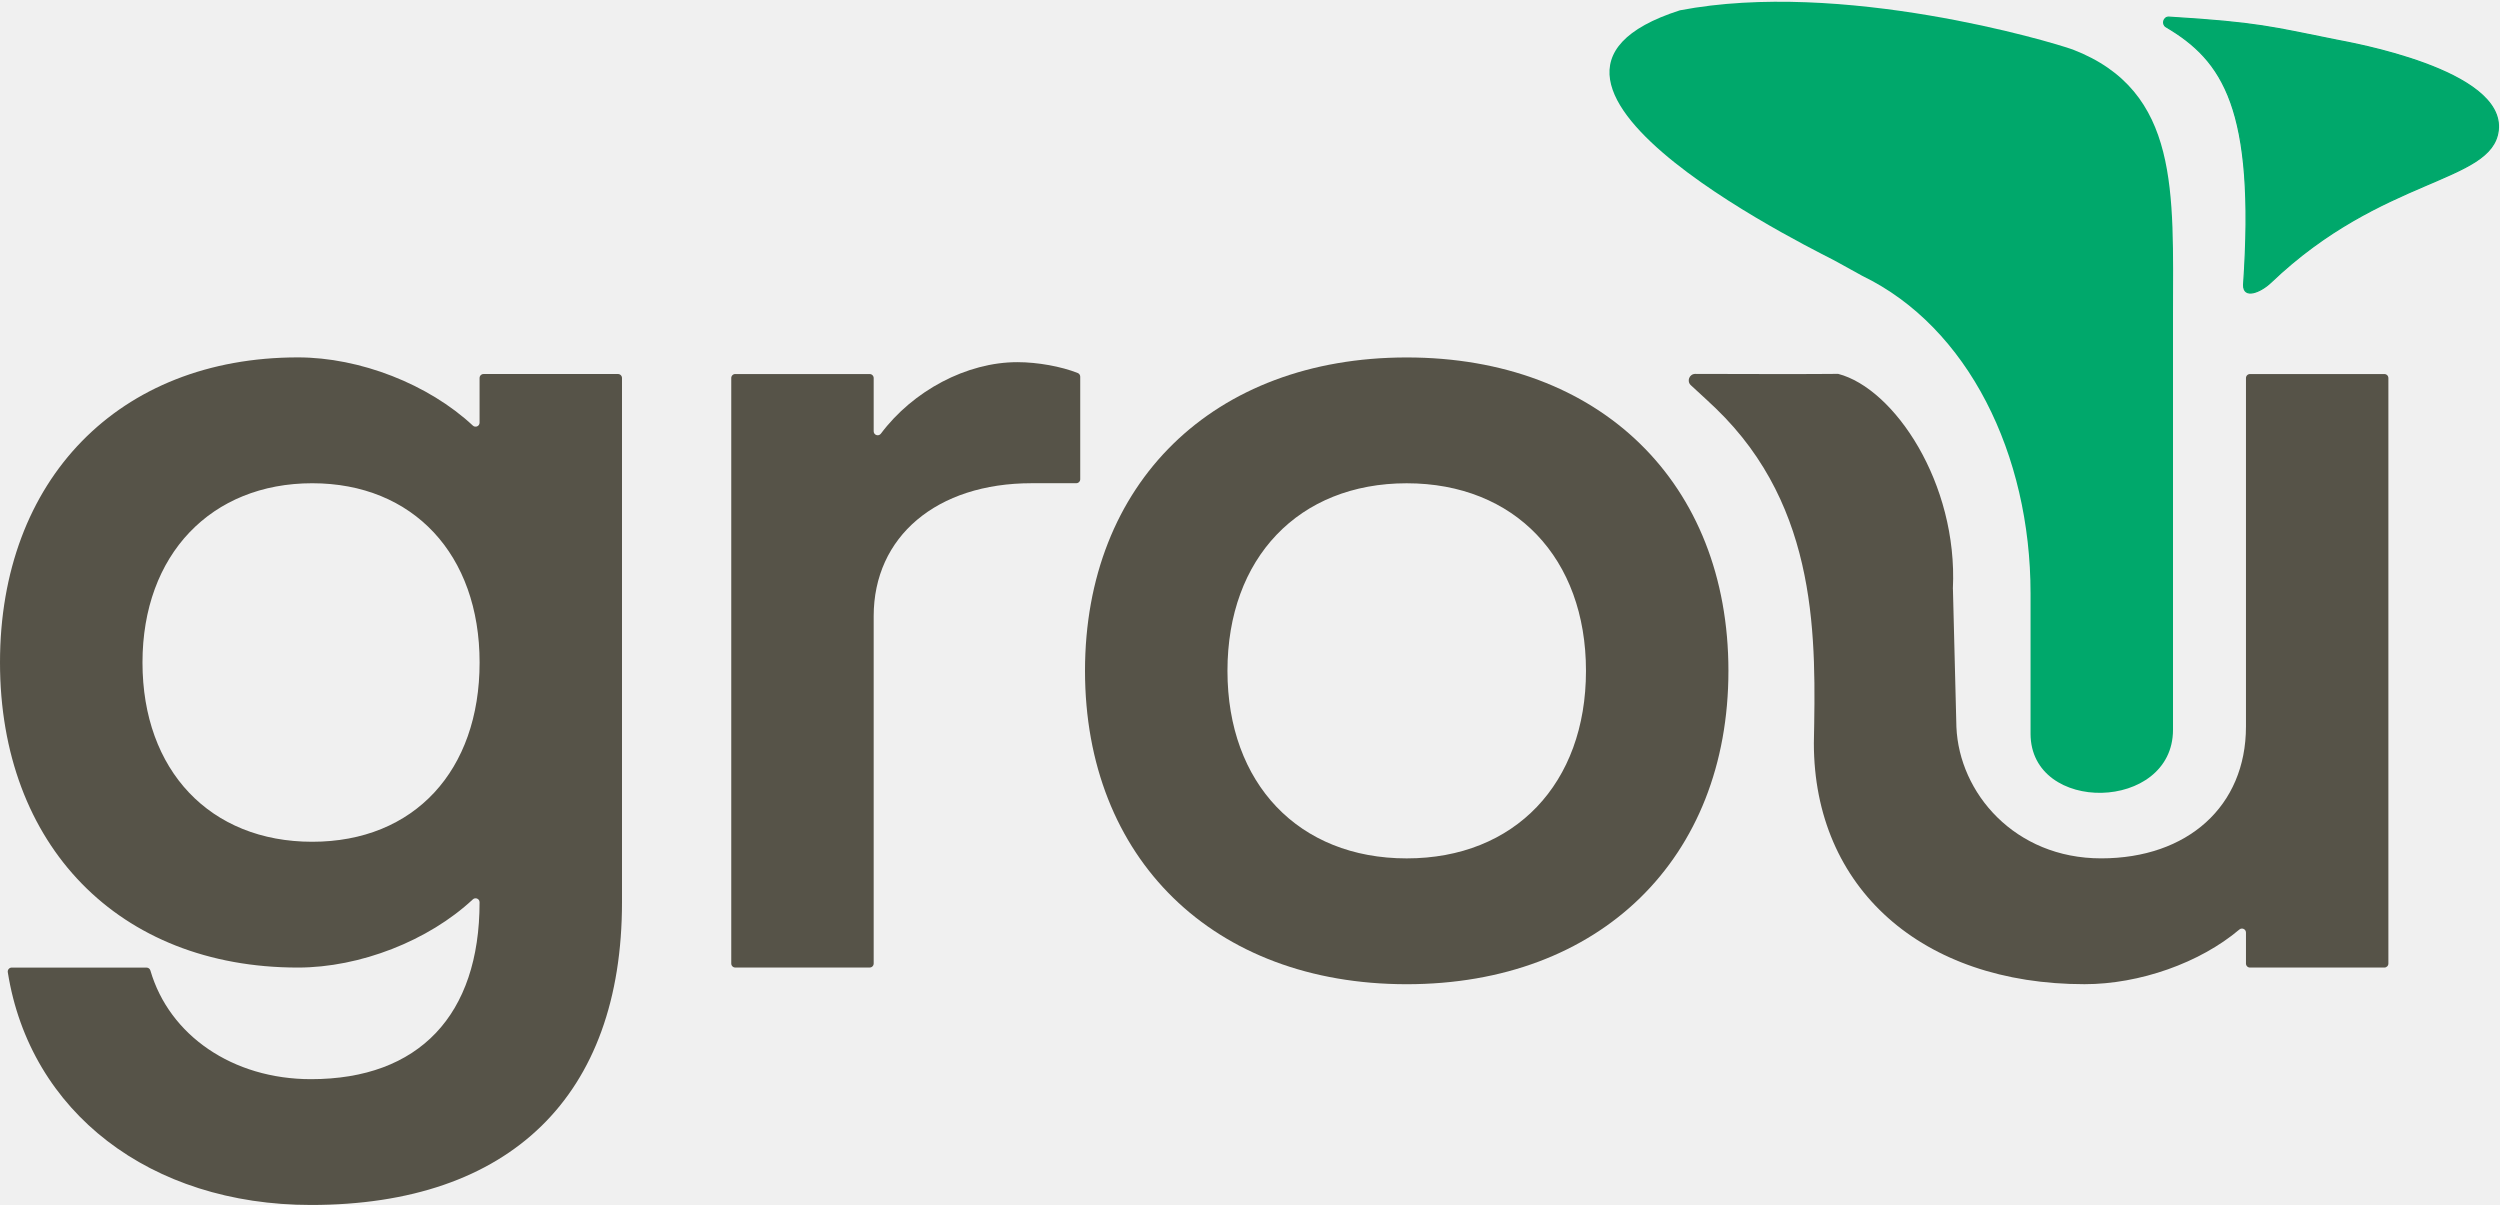
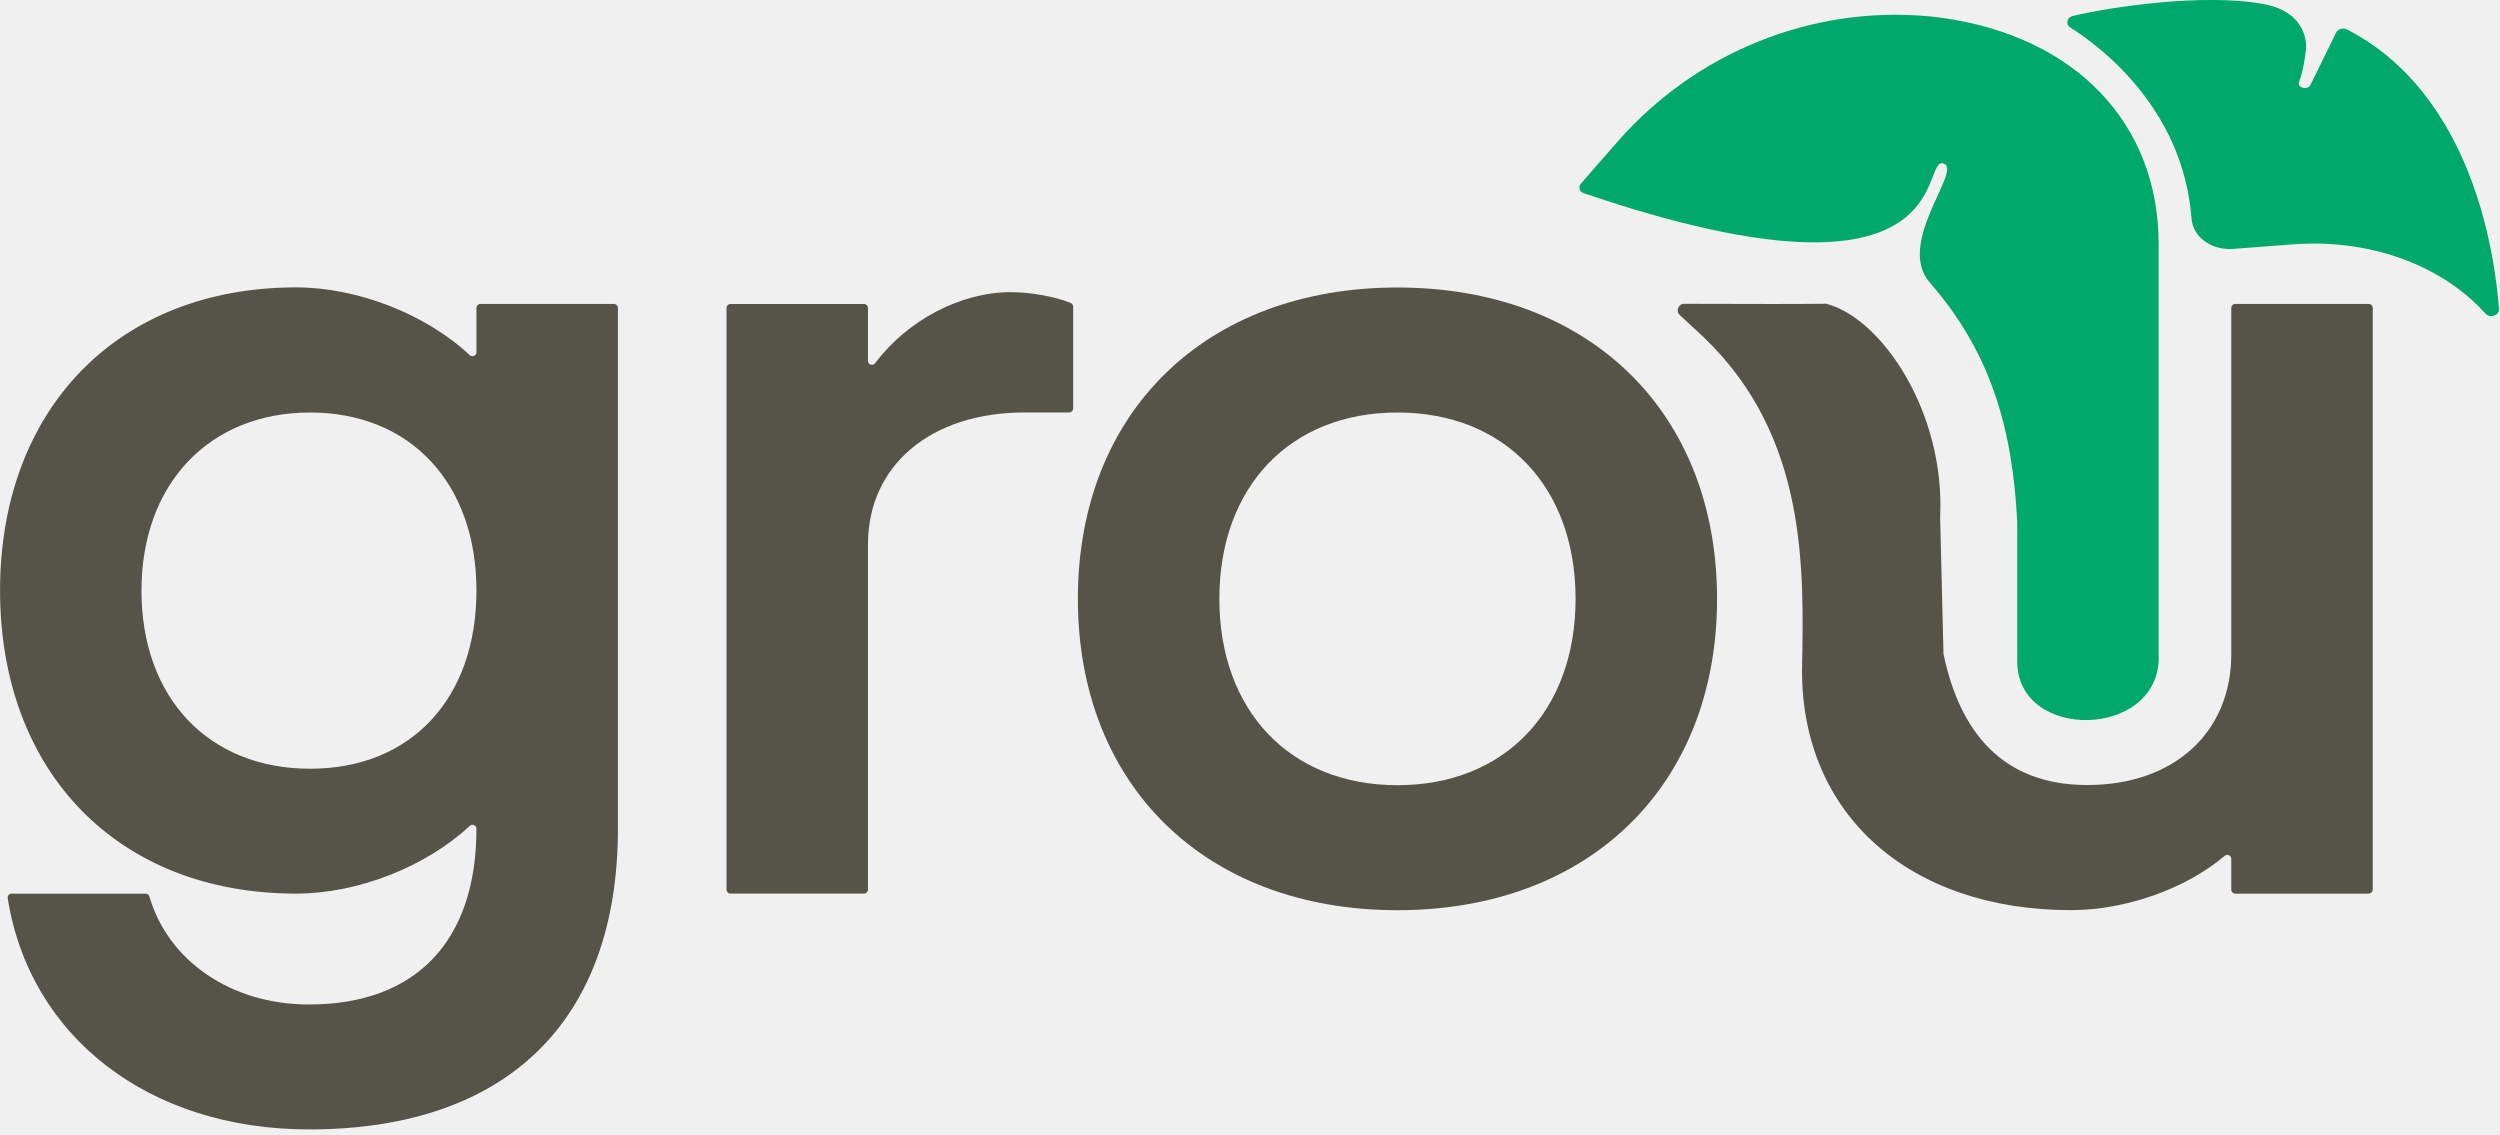
- <svg xmlns="http://www.w3.org/2000/svg" width="1027" height="495" viewBox="0 0 1027 495" fill="none">
-   <path d="M4.857 397.488H60.212C60.942 397.488 61.575 397.975 61.782 398.681C69.537 425.329 95.577 443.322 127.764 443.322C172.138 443.322 197.009 416.99 197.009 370.656C197.009 369.22 195.292 368.477 194.245 369.463C176.033 386.47 147.888 397.475 122.396 397.475C48.756 397.475 0 347.246 0 272.146C0 197.046 48.768 146.816 122.396 146.816C147.888 146.816 176.021 157.834 194.245 174.828C195.305 175.814 197.009 175.072 197.009 173.635V155.289C197.009 154.376 197.752 153.646 198.652 153.646H253.873C254.786 153.646 255.516 154.389 255.516 155.289V370.644C255.516 450.127 209.682 495 127.752 495C61.673 495 12.283 456.835 3.202 399.375C3.043 398.376 3.823 397.475 4.833 397.475L4.857 397.488ZM197.021 272.158C197.021 227.785 169.715 198.519 128.263 198.519C86.811 198.519 58.532 227.772 58.532 272.158C58.532 316.544 86.325 345.798 128.263 345.798C170.202 345.798 197.021 316.544 197.021 272.158Z" fill="#565348" />
-   <path d="M302.044 153.657H357.265C358.178 153.657 358.908 154.4 358.908 155.301V177.165C358.908 178.747 360.917 179.417 361.867 178.151C375.075 160.511 397.122 148.775 417.915 148.775C426.266 148.775 435.944 150.541 442.737 153.231C443.358 153.475 443.76 154.083 443.76 154.753V196.862C443.76 197.775 443.017 198.506 442.116 198.506H423.77C384.753 198.506 358.908 220.455 358.908 253.117V395.819C358.908 396.732 358.166 397.462 357.265 397.462H302.044C301.131 397.462 300.401 396.72 300.401 395.819V155.289C300.401 154.375 301.143 153.645 302.044 153.645V153.657Z" fill="#565348" />
-   <path d="M445.72 275.579C445.72 198.531 498.384 146.841 577.879 146.841C657.374 146.841 710.038 198.531 710.038 275.579C710.038 352.627 657.374 404.317 577.879 404.317C498.384 404.317 445.72 352.627 445.72 275.579ZM651.519 275.579C651.519 229.258 622.265 198.531 577.879 198.531C533.493 198.531 504.24 229.258 504.24 275.579C504.24 321.9 533.506 352.627 577.879 352.627C622.253 352.627 651.519 321.9 651.519 275.579Z" fill="#565348" />
-   <path d="M803.691 298.648C804.811 325.711 827.613 352.615 863.148 352.615C898.684 352.615 922.642 331.165 922.642 298.49V155.301C922.642 154.388 923.384 153.658 924.285 153.658H979.506C980.419 153.658 981.149 154.4 981.149 155.301V395.832C981.149 396.745 980.407 397.475 979.506 397.475H924.285C923.372 397.475 922.642 396.733 922.642 395.832V383.098C922.642 381.698 921.01 380.943 919.939 381.844C903.699 395.576 878.926 404.305 856.319 404.305C789.509 404.305 745.135 364.801 745.135 305.307C745.902 263.308 747.533 208.891 704.791 167.707C703.269 166.246 698.546 161.839 694.614 158.26C692.8 156.616 693.969 153.597 696.416 153.597C712.716 153.573 728.725 153.743 745.123 153.646L755.118 153.585C778.138 159.562 804.349 198.506 802.243 241.845C802.243 241.918 802.255 241.991 802.267 242.076" fill="#565348" />
-   <path d="M754.789 107.666C754.789 107.07 598.136 33.698 690.109 4.237C756.554 -8.472 842.416 17.068 851.546 20.367C895.64 37.411 892.67 79.325 892.67 128.861V299.769C892.67 333.527 834.15 334.598 834.15 301.388V243.721C834.15 186.674 808.536 134.388 765.076 113.351" fill="url(#paint0_linear_402_40)" />
-   <path d="M921.675 117.001C926.625 44.691 913.262 24.828 889.835 11.025C887.972 9.927 888.832 6.917 890.991 7.048C927.773 9.283 933.428 11.186 960 16.5C965 17.5 1029.27 28.669 1026.26 53.637C1023.65 75.209 978.575 72.297 932.862 116.001C928.589 120.079 921.541 122.905 921.675 117.001Z" fill="#00A86B" stroke="#00A86B" stroke-width="0.5" />
+ <svg xmlns="http://www.w3.org/2000/svg" width="434" height="197" viewBox="0 0 434 197" fill="none">
+   <g clip-path="url(#clip0_542_1529)">
+     <path d="M2.04 155.14H25.28C25.59 155.14 25.85 155.34 25.94 155.64C29.2 166.83 40.13 174.38 53.64 174.38C72.27 174.38 82.71 163.32 82.71 143.87C82.71 143.27 81.99 142.96 81.55 143.37C73.9 150.51 62.09 155.13 51.39 155.13C20.47 155.13 0.01 134.04 0.01 102.51C0.01 70.98 20.48 49.89 51.39 49.89C62.09 49.89 73.9 54.52 81.55 61.65C81.99 62.06 82.71 61.75 82.71 61.15V53.45C82.71 53.07 83.02 52.76 83.4 52.76H106.58C106.96 52.76 107.27 53.07 107.27 53.45V143.86C107.27 177.23 88.03 196.07 53.63 196.07C25.89 196.07 5.15 180.05 1.34 155.92C1.27 155.5 1.6 155.12 2.02 155.12H2.03L2.04 155.14ZM82.71 102.53C82.71 83.9 71.25 71.61 53.84 71.61C36.43 71.61 24.56 83.89 24.56 102.53C24.56 121.17 36.23 133.45 53.84 133.45C71.45 133.45 82.71 121.17 82.71 102.53Z" fill="#565348" />
+     <path d="M126.81 52.77H149.99C150.37 52.77 150.68 53.08 150.68 53.46V62.64C150.68 63.3 151.52 63.59 151.92 63.05C157.47 55.64 166.72 50.72 175.45 50.72C178.96 50.72 183.02 51.46 185.87 52.59C186.13 52.69 186.3 52.95 186.3 53.23V70.91C186.3 71.29 185.99 71.6 185.61 71.6H177.91C161.53 71.6 150.68 80.82 150.68 94.53V154.44C150.68 154.82 150.37 155.13 149.99 155.13H126.81C126.43 155.13 126.12 154.82 126.12 154.44V53.46C126.12 53.08 126.43 52.77 126.81 52.77Z" fill="#565348" />
+     <path d="M187.12 103.96C187.12 71.61 209.23 49.91 242.6 49.91C275.97 49.91 298.08 71.61 298.08 103.96C298.08 136.31 275.97 158.01 242.6 158.01C209.23 158.01 187.12 136.31 187.12 103.96ZM273.52 103.96C273.52 84.51 261.24 71.61 242.6 71.61C223.96 71.61 211.68 84.51 211.68 103.96C211.68 123.41 223.97 136.31 242.6 136.31C261.23 136.31 273.52 123.41 273.52 103.96Z" fill="#565348" />
+     <path d="M411.22 155.14H388.04C387.66 155.14 387.35 154.83 387.35 154.45V149.1C387.35 148.51 386.67 148.2 386.22 148.57C379.4 154.33 369 158 359.51 158C331.46 158 312.83 141.42 312.83 116.44C313.15 98.811 313.84 75.96 295.89 58.67C295.25 58.06 293.27 56.211 291.62 54.7C290.86 54.011 291.35 52.74 292.38 52.74C299.22 52.73 305.94 52.8 312.83 52.761L317.03 52.73C326.69 55.24 337.7 71.591 336.81 89.781C336.81 89.811 336.81 89.841 336.81 89.88L337.39 113.49C337.39 113.49 337.39 113.58 337.41 113.62C340.21 126.87 347.45 136.28 362.37 136.28C377.29 136.28 387.35 127.27 387.35 113.56V53.45C387.35 53.071 387.66 52.761 388.04 52.761H411.22C411.6 52.761 411.91 53.071 411.91 53.45V154.43C411.91 154.81 411.6 155.12 411.22 155.12V155.14Z" fill="#565348" />
+     <path d="M374.76 114.12C374.76 128.29 350.19 128.74 350.19 114.8V90.591C349.34 73.861 345.39 60.961 335.01 49.05C329.11 42.281 340.42 29.831 337.56 28.451C332.94 26.23 341.65 56.251 274.88 33.52C274.2 33.291 273.97 32.45 274.43 31.901C275.68 30.441 278.07 27.71 280.91 24.48C294.42 9.11 314.45 0.96 334.83 2.83C335.72 2.91 336.43 3 336.95 3.07C360.48 6.3 374.74 21.561 374.74 42.361V114.11L374.76 114.12Z" fill="url(#paint0_linear_542_1529)" />
+     <path d="M359.89 2.89C358.94 3.12 358.69 4.17 359.47 4.66C364.75 8 378.89 18.631 380.54 37.471L380.58 37.961C380.81 41.06 383.96 43.35 387.61 43.081L398.14 42.291C410.67 41.35 423.03 45.42 430.86 53.6C431.1 53.85 431.34 54.111 431.58 54.37C432.28 55.151 433.77 54.651 433.7 53.66C432.97 43.891 429.01 16.351 407.37 5.22C406.76 4.91 405.94 5.15 405.66 5.73L401.22 14.771C400.63 15.97 398.5 15.331 399.01 14.111C399.89 11.98 400.21 8.29 400.21 8.29C400.21 8.29 400.77 2.28 392.95 0.83C382.48 -1.11 366.09 1.39 359.9 2.89H359.89Z" fill="#00A86B" stroke="#00A86B" stroke-width="0.25" stroke-miterlimit="10" />
+   </g>
  <defs>
-     <linearGradient id="paint0_linear_402_40" x1="787.634" y1="240.775" x2="791.943" y2="312.162" gradientUnits="userSpaceOnUse">
+     <linearGradient id="paint0_linear_542_1529" x1="327.91" y1="93.65" x2="329.52" y2="120.32" gradientUnits="userSpaceOnUse">
      <stop stop-color="#00A86B" />
      <stop offset="1" stop-color="#00A86B" />
    </linearGradient>
+     <clipPath id="clip0_542_1529">
+       <rect width="433.82" height="196.08" fill="white" />
+     </clipPath>
  </defs>
</svg>
